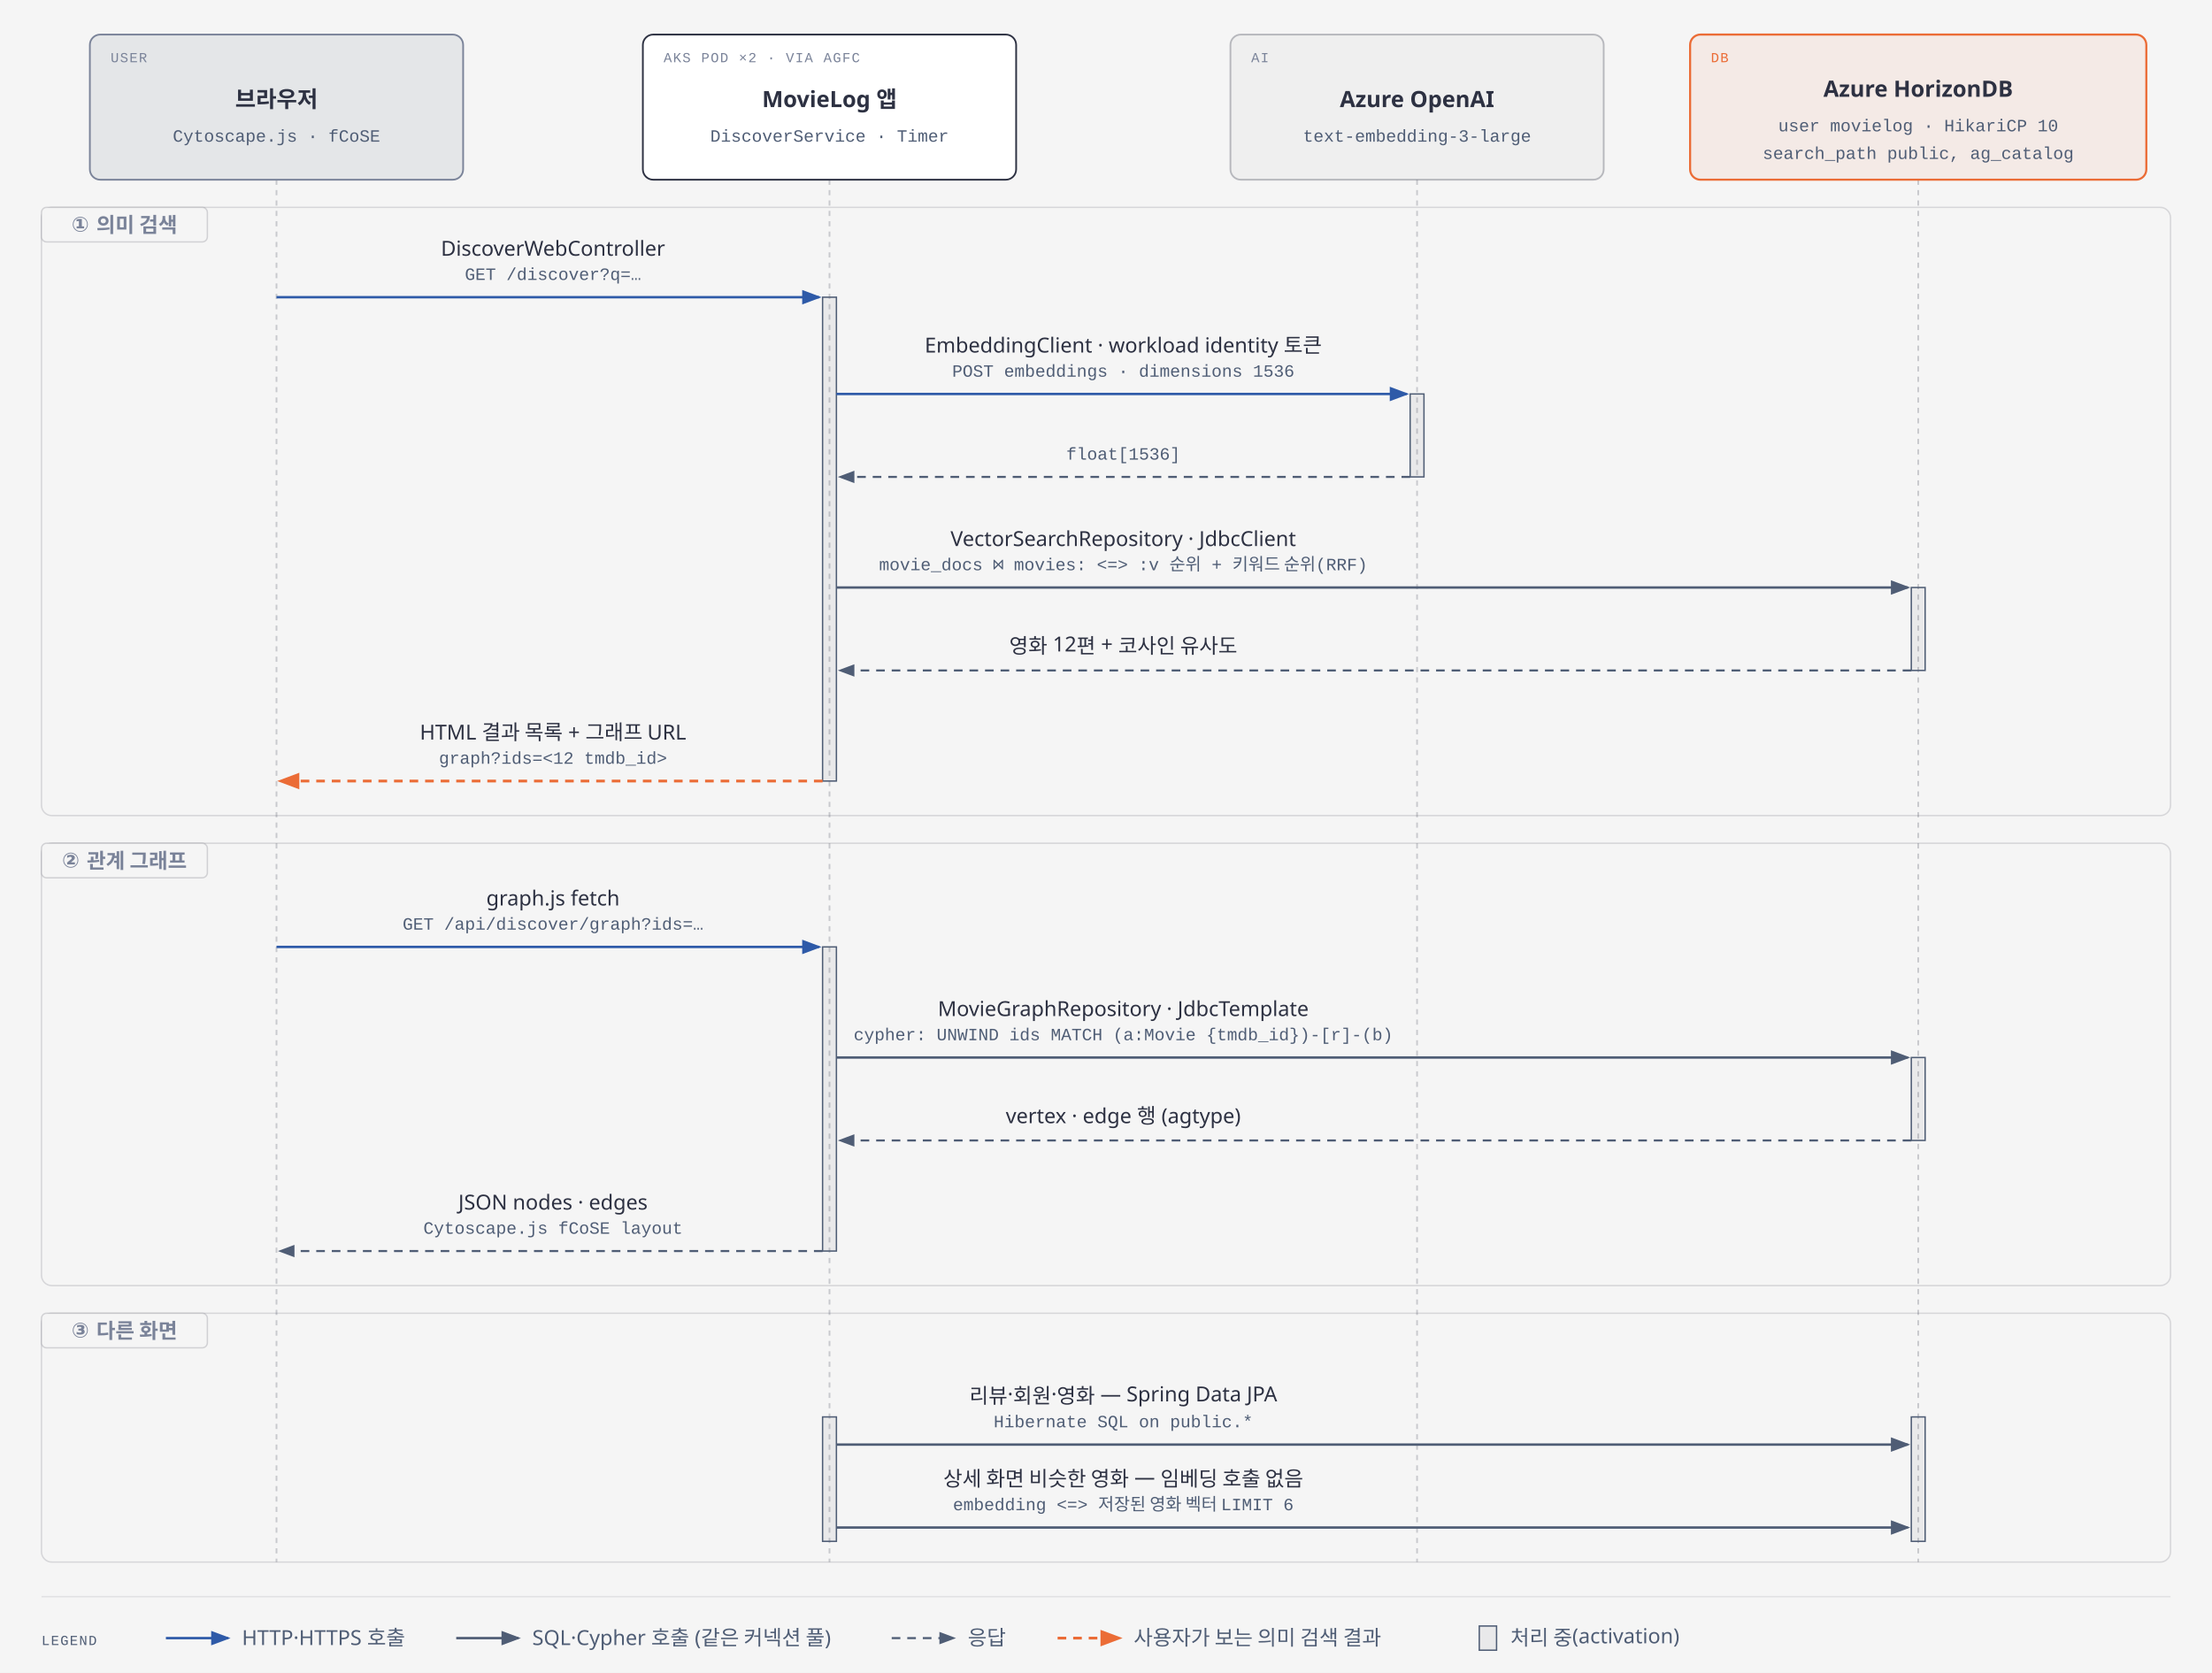
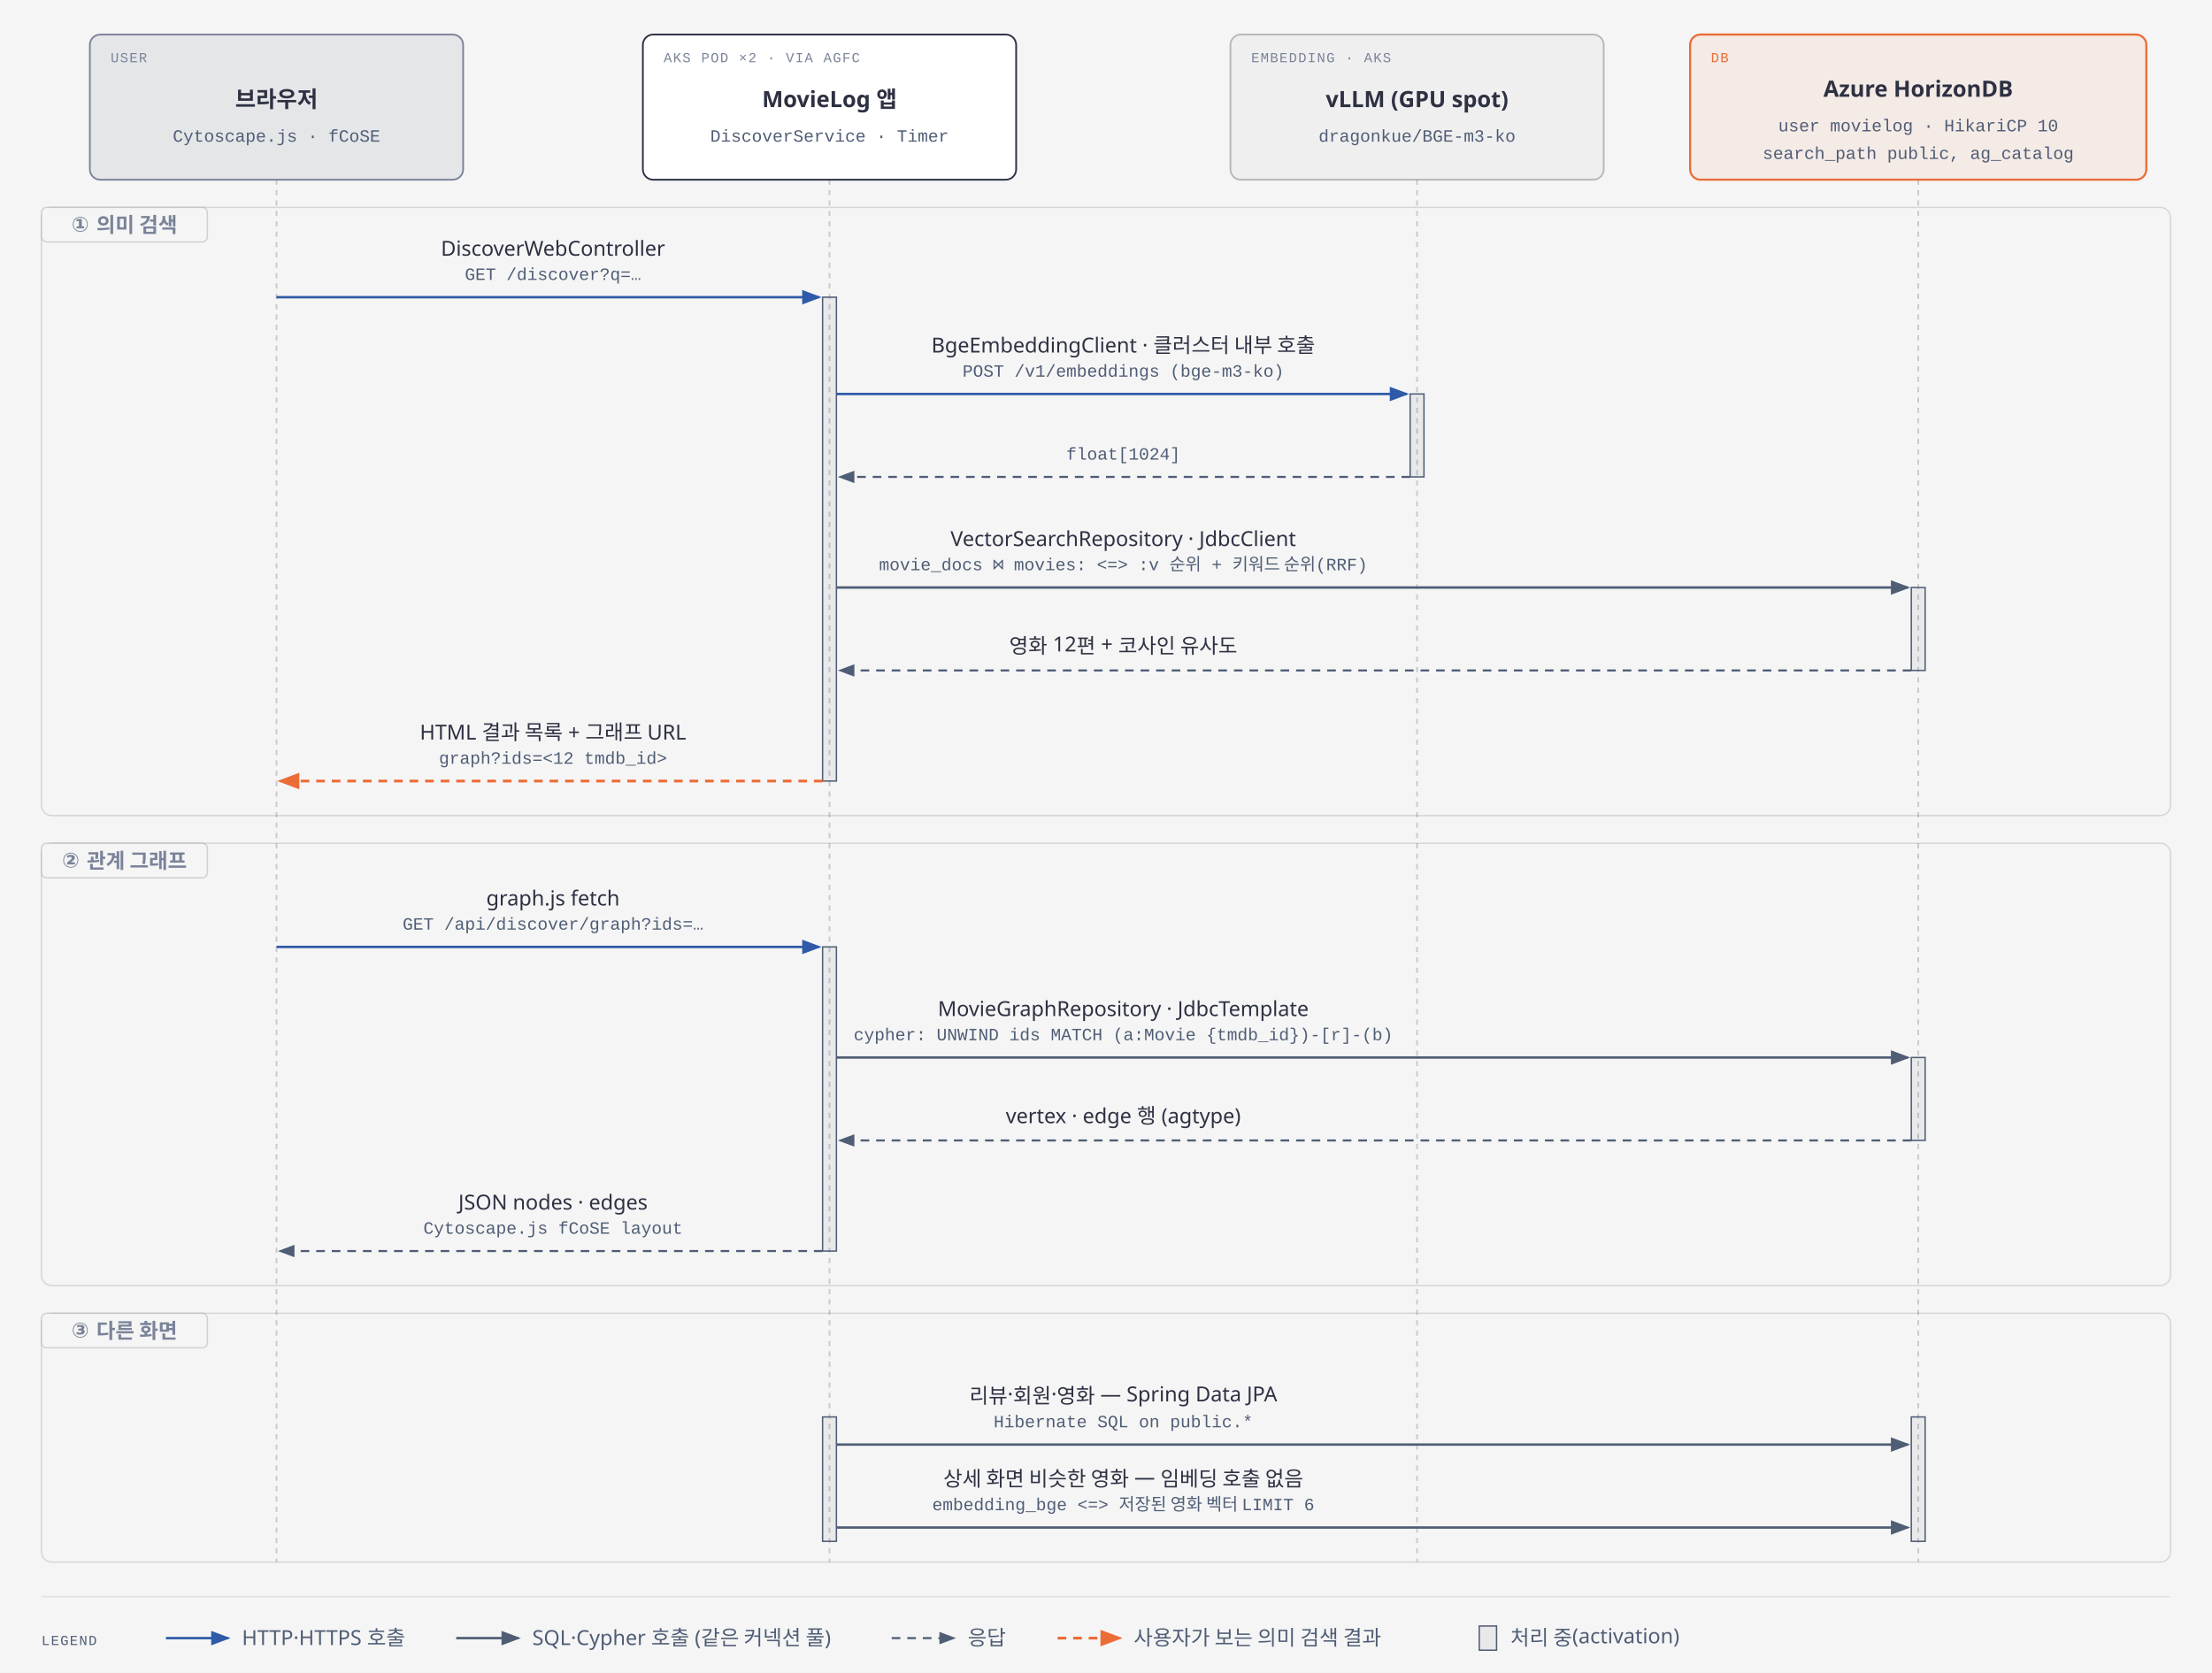
<svg xmlns="http://www.w3.org/2000/svg" viewBox="0 0 1280 968" role="img" aria-labelledby="horizondb-app-access-title horizondb-app-access-desc">
  <defs>
    <marker id="ac-arrow" markerWidth="8" markerHeight="6" refX="7" refY="3" orient="auto">
      <polygon points="0 0, 8 3, 0 6" fill="#4f5d75" />
    </marker>
    <marker id="ac-arrow-accent" markerWidth="8" markerHeight="6" refX="7" refY="3" orient="auto">
      <polygon points="0 0, 8 3, 0 6" fill="#eb6c36" />
    </marker>
    <marker id="ac-arrow-link" markerWidth="8" markerHeight="6" refX="7" refY="3" orient="auto">
      <polygon points="0 0, 8 3, 0 6" fill="#2e5aa8" />
    </marker>
    <style>
      .name { font-family: 'Pretendard', 'Apple SD Gothic Neo', 'Noto Sans KR', 'Malgun Gothic', 'Segoe UI', sans-serif; font-size: 13px; font-weight: 600; fill: #2d3142; }
      .label { font-family: 'Pretendard', 'Apple SD Gothic Neo', 'Noto Sans KR', 'Malgun Gothic', 'Segoe UI', sans-serif; font-size: 12px; font-weight: 500; fill: #2d3142; }
      .band { font-family: 'Pretendard', 'Apple SD Gothic Neo', 'Noto Sans KR', 'Malgun Gothic', 'Segoe UI', sans-serif; font-size: 12px; font-weight: 600; fill: #7a8399; }
      .mono { font-family: 'SFMono-Regular', Menlo, Consolas, 'Liberation Mono', monospace; font-size: 10px; fill: #4f5d75; }
      .tag { font-family: 'SFMono-Regular', Menlo, Consolas, 'Liberation Mono', monospace; font-size: 8px; letter-spacing: 0.08em; fill: #7a8399; }
      .muted { fill: #4f5d75; }
    </style>
  </defs>
  <rect width="1280" height="968" fill="#f5f5f5" />
  <rect x="24" y="120" width="1232" height="352" rx="6" fill="none" stroke="rgba(45,49,66,0.16)" stroke-width="0.8" />
  <rect x="24" y="120" width="96" height="20" rx="3" fill="#f5f5f5" stroke="rgba(45,49,66,0.18)" stroke-width="0.8" />
  <text x="72" y="134" class="band" text-anchor="middle">① 의미 검색</text>
  <rect x="24" y="488" width="1232" height="256" rx="6" fill="none" stroke="rgba(45,49,66,0.16)" stroke-width="0.8" />
  <rect x="24" y="488" width="96" height="20" rx="3" fill="#f5f5f5" stroke="rgba(45,49,66,0.18)" stroke-width="0.8" />
  <text x="72" y="502" class="band" text-anchor="middle">② 관계 그래프</text>
  <rect x="24" y="760" width="1232" height="144" rx="6" fill="none" stroke="rgba(45,49,66,0.16)" stroke-width="0.8" />
  <rect x="24" y="760" width="96" height="20" rx="3" fill="#f5f5f5" stroke="rgba(45,49,66,0.18)" stroke-width="0.8" />
  <text x="72" y="774" class="band" text-anchor="middle">③ 다른 화면</text>
  <line x1="160" y1="104" x2="160" y2="904" stroke="rgba(45,49,66,0.22)" stroke-width="1" stroke-dasharray="3,3" />
  <line x1="480" y1="104" x2="480" y2="904" stroke="rgba(45,49,66,0.22)" stroke-width="1" stroke-dasharray="3,3" />
  <line x1="820" y1="104" x2="820" y2="904" stroke="rgba(45,49,66,0.22)" stroke-width="1" stroke-dasharray="3,3" />
  <line x1="1110" y1="104" x2="1110" y2="904" stroke="rgba(45,49,66,0.22)" stroke-width="1" stroke-dasharray="3,3" />
  <rect x="476" y="172" width="8" height="280" fill="rgba(45,49,66,0.06)" stroke="#4f5d75" stroke-width="0.8" />
  <rect x="816" y="228" width="8" height="48" fill="rgba(45,49,66,0.06)" stroke="#4f5d75" stroke-width="0.8" />
  <rect x="1106" y="340" width="8" height="48" fill="rgba(45,49,66,0.06)" stroke="#4f5d75" stroke-width="0.8" />
  <rect x="476" y="548" width="8" height="176" fill="rgba(45,49,66,0.06)" stroke="#4f5d75" stroke-width="0.8" />
  <rect x="1106" y="612" width="8" height="48" fill="rgba(45,49,66,0.06)" stroke="#4f5d75" stroke-width="0.8" />
  <rect x="476" y="820" width="8" height="72" fill="rgba(45,49,66,0.06)" stroke="#4f5d75" stroke-width="0.8" />
  <rect x="1106" y="820" width="8" height="72" fill="rgba(45,49,66,0.06)" stroke="#4f5d75" stroke-width="0.8" />
  <line x1="160" y1="172" x2="474" y2="172" stroke="#2e5aa8" stroke-width="1.4" marker-end="url(#ac-arrow-link)" />
  <rect x="216" y="136" width="208" height="30" rx="2" fill="#f5f5f5" />
  <text x="320" y="148" class="label" text-anchor="middle">DiscoverWebController</text>
  <text x="320" y="162" class="mono" text-anchor="middle">GET /discover?q=…</text>
  <line x1="484" y1="228" x2="814" y2="228" stroke="#2e5aa8" stroke-width="1.4" marker-end="url(#ac-arrow-link)" />
  <rect x="504" y="192" width="292" height="30" rx="2" fill="#f5f5f5" />
-   <text x="650" y="204" class="label" text-anchor="middle">EmbeddingClient · workload identity 토큰</text>
-   <text x="650" y="218" class="mono" text-anchor="middle">POST embeddings · dimensions 1536</text>
+   <text x="650" y="204" class="label" text-anchor="middle">BgeEmbeddingClient · 클러스터 내부 호출</text>
+   <text x="650" y="218" class="mono" text-anchor="middle">POST /v1/embeddings (bge-m3-ko)</text>
  <line x1="816" y1="276" x2="486" y2="276" stroke="#4f5d75" stroke-width="1.2" stroke-dasharray="5,4" marker-end="url(#ac-arrow)" />
  <rect x="592" y="254" width="116" height="16" rx="2" fill="#f5f5f5" />
-   <text x="650" y="266" class="mono" text-anchor="middle">float[1536]</text>
+   <text x="650" y="266" class="mono" text-anchor="middle">float[1024]</text>
  <line x1="484" y1="340" x2="1104" y2="340" stroke="#4f5d75" stroke-width="1.4" marker-end="url(#ac-arrow)" />
  <rect x="500" y="304" width="300" height="30" rx="2" fill="#f5f5f5" />
  <text x="650" y="316" class="label" text-anchor="middle">VectorSearchRepository · JdbcClient</text>
  <text x="650" y="330" class="mono" text-anchor="middle">movie_docs ⋈ movies: &lt;=&gt; :v 순위 + 키워드 순위(RRF)</text>
  <line x1="1106" y1="388" x2="486" y2="388" stroke="#4f5d75" stroke-width="1.2" stroke-dasharray="5,4" marker-end="url(#ac-arrow)" />
  <rect x="560" y="366" width="180" height="16" rx="2" fill="#f5f5f5" />
  <text x="650" y="378" class="label" text-anchor="middle">영화 12편 + 코사인 유사도</text>
  <line x1="476" y1="452" x2="162" y2="452" stroke="#eb6c36" stroke-width="1.6" stroke-dasharray="5,4" marker-end="url(#ac-arrow-accent)" />
  <rect x="216" y="416" width="208" height="30" rx="2" fill="#f5f5f5" />
  <text x="320" y="428" class="label" text-anchor="middle">HTML 결과 목록 + 그래프 URL</text>
  <text x="320" y="442" class="mono" text-anchor="middle">graph?ids=&lt;12 tmdb_id&gt;</text>
  <line x1="160" y1="548" x2="474" y2="548" stroke="#2e5aa8" stroke-width="1.4" marker-end="url(#ac-arrow-link)" />
  <rect x="200" y="512" width="240" height="30" rx="2" fill="#f5f5f5" />
  <text x="320" y="524" class="label" text-anchor="middle">graph.js fetch</text>
  <text x="320" y="538" class="mono" text-anchor="middle">GET /api/discover/graph?ids=…</text>
  <line x1="484" y1="612" x2="1104" y2="612" stroke="#4f5d75" stroke-width="1.4" marker-end="url(#ac-arrow)" />
  <rect x="496" y="576" width="308" height="30" rx="2" fill="#f5f5f5" />
  <text x="650" y="588" class="label" text-anchor="middle">MovieGraphRepository · JdbcTemplate</text>
  <text x="650" y="602" class="mono" text-anchor="middle">cypher: UNWIND ids MATCH (a:Movie {tmdb_id})-[r]-(b)</text>
  <line x1="1106" y1="660" x2="486" y2="660" stroke="#4f5d75" stroke-width="1.2" stroke-dasharray="5,4" marker-end="url(#ac-arrow)" />
  <rect x="560" y="638" width="180" height="16" rx="2" fill="#f5f5f5" />
  <text x="650" y="650" class="label" text-anchor="middle">vertex · edge 행 (agtype)</text>
  <line x1="476" y1="724" x2="162" y2="724" stroke="#4f5d75" stroke-width="1.2" stroke-dasharray="5,4" marker-end="url(#ac-arrow)" />
  <rect x="216" y="688" width="208" height="30" rx="2" fill="#f5f5f5" />
  <text x="320" y="700" class="label" text-anchor="middle">JSON nodes · edges</text>
  <text x="320" y="714" class="mono" text-anchor="middle">Cytoscape.js fCoSE layout</text>
  <line x1="484" y1="836" x2="1104" y2="836" stroke="#4f5d75" stroke-width="1.4" marker-end="url(#ac-arrow)" />
  <rect x="512" y="800" width="276" height="30" rx="2" fill="#f5f5f5" />
  <text x="650" y="812" class="label" text-anchor="middle">리뷰·회원·영화 — Spring Data JPA</text>
  <text x="650" y="826" class="mono" text-anchor="middle">Hibernate SQL on public.*</text>
  <line x1="484" y1="884" x2="1104" y2="884" stroke="#4f5d75" stroke-width="1.4" marker-end="url(#ac-arrow)" />
  <rect x="504" y="848" width="292" height="30" rx="2" fill="#f5f5f5" />
  <text x="650" y="860" class="label" text-anchor="middle">상세 화면 비슷한 영화 — 임베딩 호출 없음</text>
-   <text x="650" y="874" class="mono" text-anchor="middle">embedding &lt;=&gt; 저장된 영화 벡터 LIMIT 6</text>
+   <text x="650" y="874" class="mono" text-anchor="middle">embedding_bge &lt;=&gt; 저장된 영화 벡터 LIMIT 6</text>
  <rect x="52" y="20" width="216" height="84" rx="6" fill="#f5f5f5" />
  <rect x="52" y="20" width="216" height="84" rx="6" fill="rgba(79,93,117,0.10)" stroke="#7a8399" stroke-width="1" />
  <text x="64" y="36" class="tag">USER</text>
  <text x="160" y="62" class="name" text-anchor="middle">브라우저</text>
  <text x="160" y="82" class="mono" text-anchor="middle">Cytoscape.js · fCoSE</text>
  <rect x="372" y="20" width="216" height="84" rx="6" fill="#f5f5f5" />
  <rect x="372" y="20" width="216" height="84" rx="6" fill="#ffffff" stroke="#2d3142" stroke-width="1" />
  <text x="384" y="36" class="tag">AKS POD ×2 · VIA AGFC</text>
  <text x="480" y="62" class="name" text-anchor="middle">MovieLog 앱</text>
  <text x="480" y="82" class="mono" text-anchor="middle">DiscoverService · Timer</text>
  <rect x="712" y="20" width="216" height="84" rx="6" fill="#f5f5f5" />
  <rect x="712" y="20" width="216" height="84" rx="6" fill="rgba(45,49,66,0.03)" stroke="rgba(45,49,66,0.30)" stroke-width="1" />
-   <text x="724" y="36" class="tag">AI</text>
-   <text x="820" y="62" class="name" text-anchor="middle">Azure OpenAI</text>
-   <text x="820" y="82" class="mono" text-anchor="middle">text-embedding-3-large</text>
+   <text x="724" y="36" class="tag">EMBEDDING · AKS</text>
+   <text x="820" y="62" class="name" text-anchor="middle">vLLM (GPU spot)</text>
+   <text x="820" y="82" class="mono" text-anchor="middle">dragonkue/BGE-m3-ko</text>
  <rect x="978" y="20" width="264" height="84" rx="6" fill="#f5f5f5" />
  <rect x="978" y="20" width="264" height="84" rx="6" fill="rgba(235,108,54,0.08)" stroke="#eb6c36" stroke-width="1.2" />
  <text x="990" y="36" class="tag" style="fill:#eb6c36">DB</text>
  <text x="1110" y="56" class="name" text-anchor="middle">Azure HorizonDB</text>
  <text x="1110" y="76" class="mono" text-anchor="middle">user movielog · HikariCP 10</text>
  <text x="1110" y="92" class="mono" text-anchor="middle">search_path public, ag_catalog</text>
  <line x1="24" y1="924" x2="1256" y2="924" stroke="rgba(45,49,66,0.10)" stroke-width="0.8" />
  <text x="24" y="952" class="tag" style="fill:#4f5d75">LEGEND</text>
  <line x1="96" y1="948" x2="132" y2="948" stroke="#2e5aa8" stroke-width="1.4" marker-end="url(#ac-arrow-link)" />
  <text x="140" y="952" class="label muted">HTTP·HTTPS 호출</text>
  <line x1="264" y1="948" x2="300" y2="948" stroke="#4f5d75" stroke-width="1.4" marker-end="url(#ac-arrow)" />
  <text x="308" y="952" class="label muted">SQL·Cypher 호출 (같은 커넥션 풀)</text>
  <line x1="516" y1="948" x2="552" y2="948" stroke="#4f5d75" stroke-width="1.2" stroke-dasharray="5,4" marker-end="url(#ac-arrow)" />
  <text x="560" y="952" class="label muted">응답</text>
  <line x1="612" y1="948" x2="648" y2="948" stroke="#eb6c36" stroke-width="1.6" stroke-dasharray="5,4" marker-end="url(#ac-arrow-accent)" />
  <text x="656" y="952" class="label muted">사용자가 보는 의미 검색 결과</text>
  <rect x="856" y="941" width="10" height="14" fill="rgba(45,49,66,0.06)" stroke="#4f5d75" stroke-width="0.8" />
  <text x="874" y="952" class="label muted">처리 중(activation)</text>
</svg>
